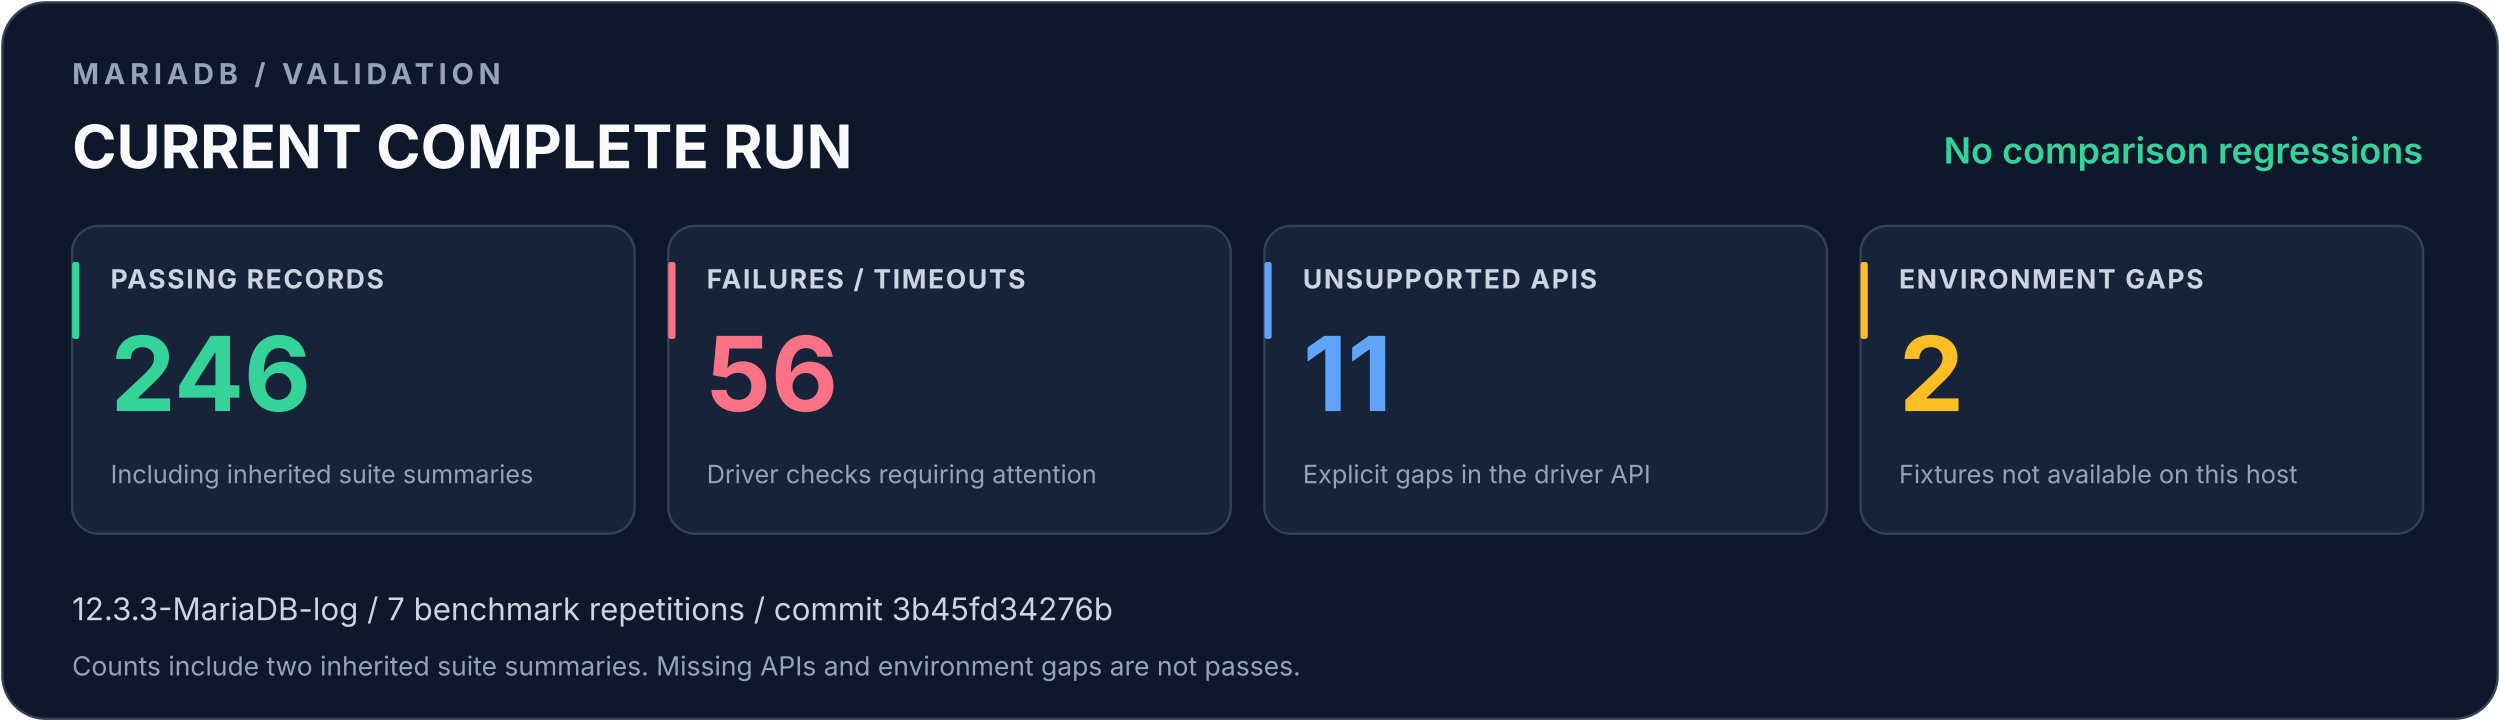
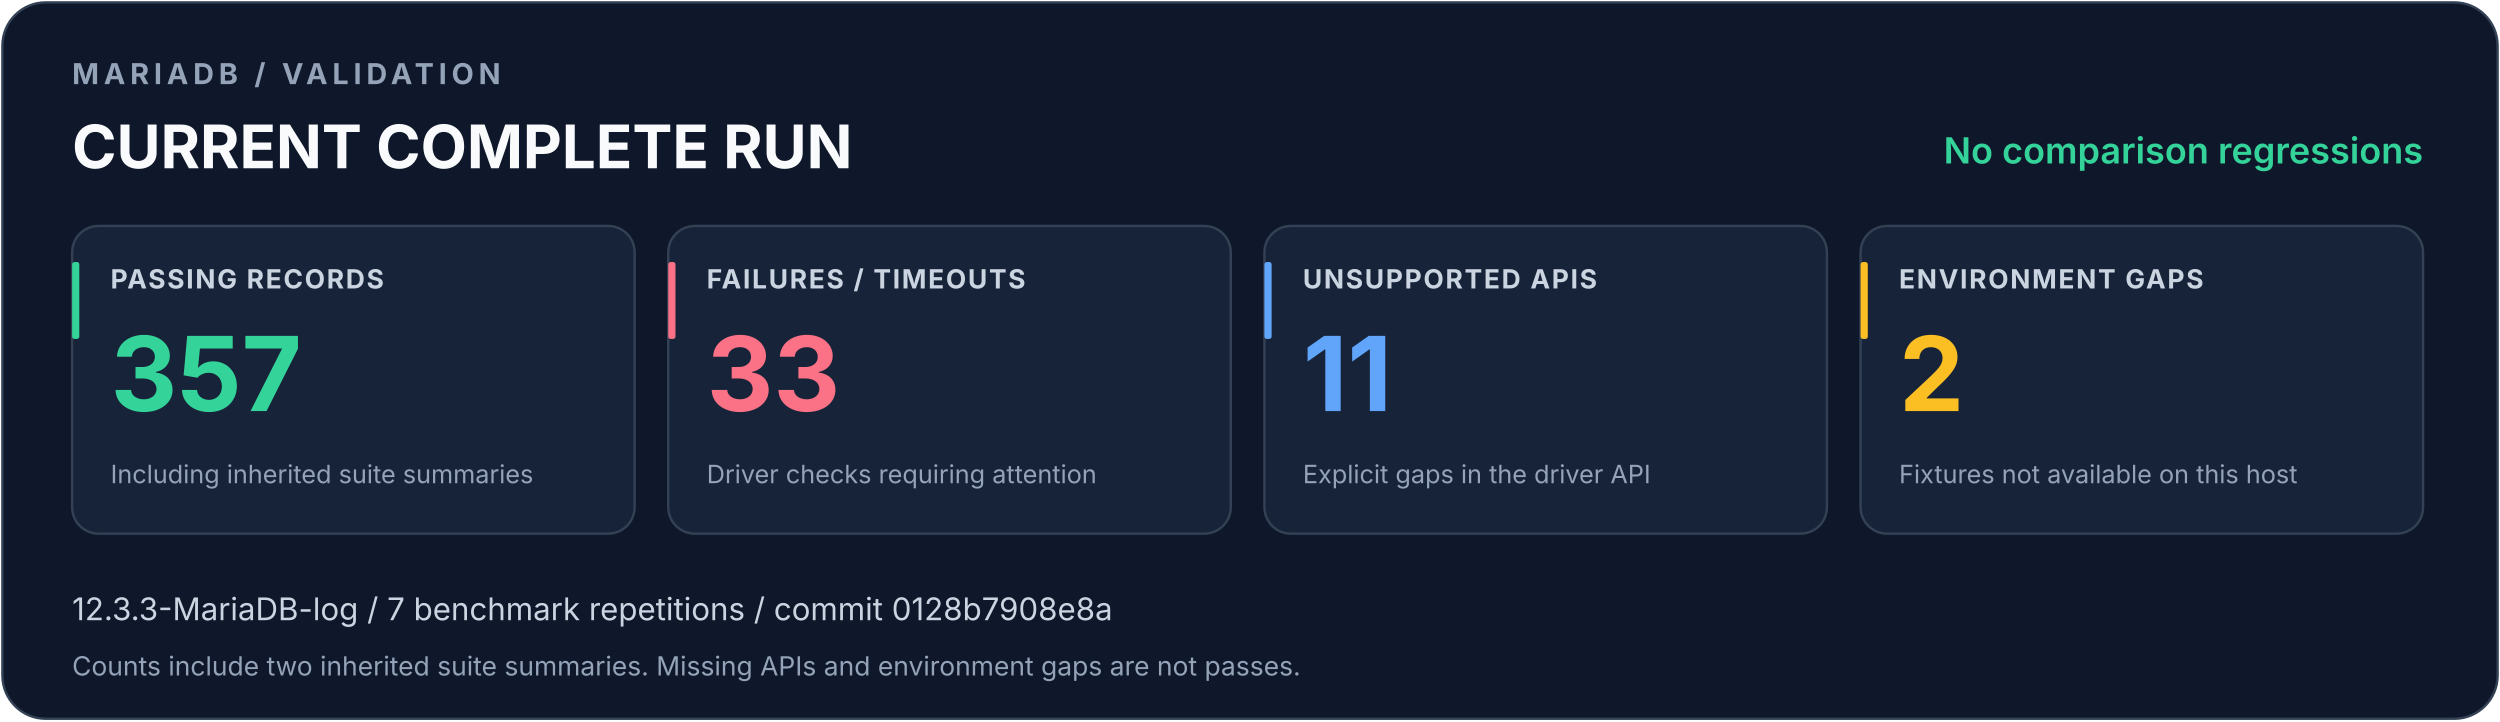
<svg xmlns="http://www.w3.org/2000/svg" width="1040" height="300" viewBox="0 0 1040 300" role="img" aria-labelledby="title description">
  <rect x="1" y="1" width="1038" height="298" rx="18" fill="#0f172a" stroke="#334155" />
  <g font-family="-apple-system, BlinkMacSystemFont, Segoe UI, sans-serif">
    <text x="30" y="35" font-size="12" font-weight="700" letter-spacing="2" fill="#94a3b8">MARIADB / VALIDATION</text>
    <text x="30" y="70" font-size="25" font-weight="700" fill="#f8fafc">CURRENT COMPLETE RUN</text>
    <text x="1008" y="68" text-anchor="end" font-size="15" font-weight="600" fill="#34d399">No comparison regressions</text>
    <rect x="30" y="94" width="234" height="128" rx="11" fill="#172338" stroke="#334155" />
    <rect x="30" y="109" width="3" height="32" rx="1" fill="#34d399" />
    <text x="46" y="120" font-size="11" font-weight="700" letter-spacing="0.7" fill="#cbd5e1">PASSING RECORDS</text>
-     <text x="46" y="171" font-size="43" font-weight="700" fill="#34d399">246</text>
+     <text x="46" y="171" font-size="43" font-weight="700" fill="#34d399">357</text>
    <text x="46" y="201" font-size="10.5" fill="#94a3b8">Including inherited suite summaries</text>
    <rect x="278" y="94" width="234" height="128" rx="11" fill="#172338" stroke="#334155" />
    <rect x="278" y="109" width="3" height="32" rx="1" fill="#fb7185" />
    <text x="294" y="120" font-size="11" font-weight="700" letter-spacing="0.7" fill="#cbd5e1">FAILURES / TIMEOUTS</text>
-     <text x="294" y="171" font-size="43" font-weight="700" fill="#fb7185">56</text>
+     <text x="294" y="171" font-size="43" font-weight="700" fill="#fb7185">33</text>
    <text x="294" y="201" font-size="10.5" fill="#94a3b8">Driver checks requiring attention</text>
    <rect x="526" y="94" width="234" height="128" rx="11" fill="#172338" stroke="#334155" />
    <rect x="526" y="109" width="3" height="32" rx="1" fill="#60a5fa" />
    <text x="542" y="120" font-size="11" font-weight="700" letter-spacing="0.7" fill="#cbd5e1">UNSUPPORTED APIS</text>
    <text x="542" y="171" font-size="43" font-weight="700" fill="#60a5fa">11</text>
    <text x="542" y="201" font-size="10.5" fill="#94a3b8">Explicit gaps in the driver API</text>
    <rect x="774" y="94" width="234" height="128" rx="11" fill="#172338" stroke="#334155" />
    <rect x="774" y="109" width="3" height="32" rx="1" fill="#fbbf24" />
    <text x="790" y="120" font-size="11" font-weight="700" letter-spacing="0.7" fill="#cbd5e1">ENVIRONMENT GAPS</text>
    <text x="790" y="171" font-size="43" font-weight="700" fill="#fbbf24">2</text>
    <text x="790" y="201" font-size="10.5" fill="#94a3b8">Fixtures not available on this host</text>
-     <text x="30" y="258" font-size="13" fill="#cbd5e1">12.3.3-MariaDB-log  /  7 benchmark repetitions  /  commit 3b45fd34276b</text>
+     <text x="30" y="258" font-size="13" fill="#cbd5e1">12.3.3-MariaDB-log  /  7 benchmark repetitions  /  commit 0128b7908e8a</text>
    <text x="30" y="281" font-size="11" fill="#94a3b8">Counts include two inherited suite summaries. Missing APIs and environment gaps are not passes.</text>
  </g>
</svg>
